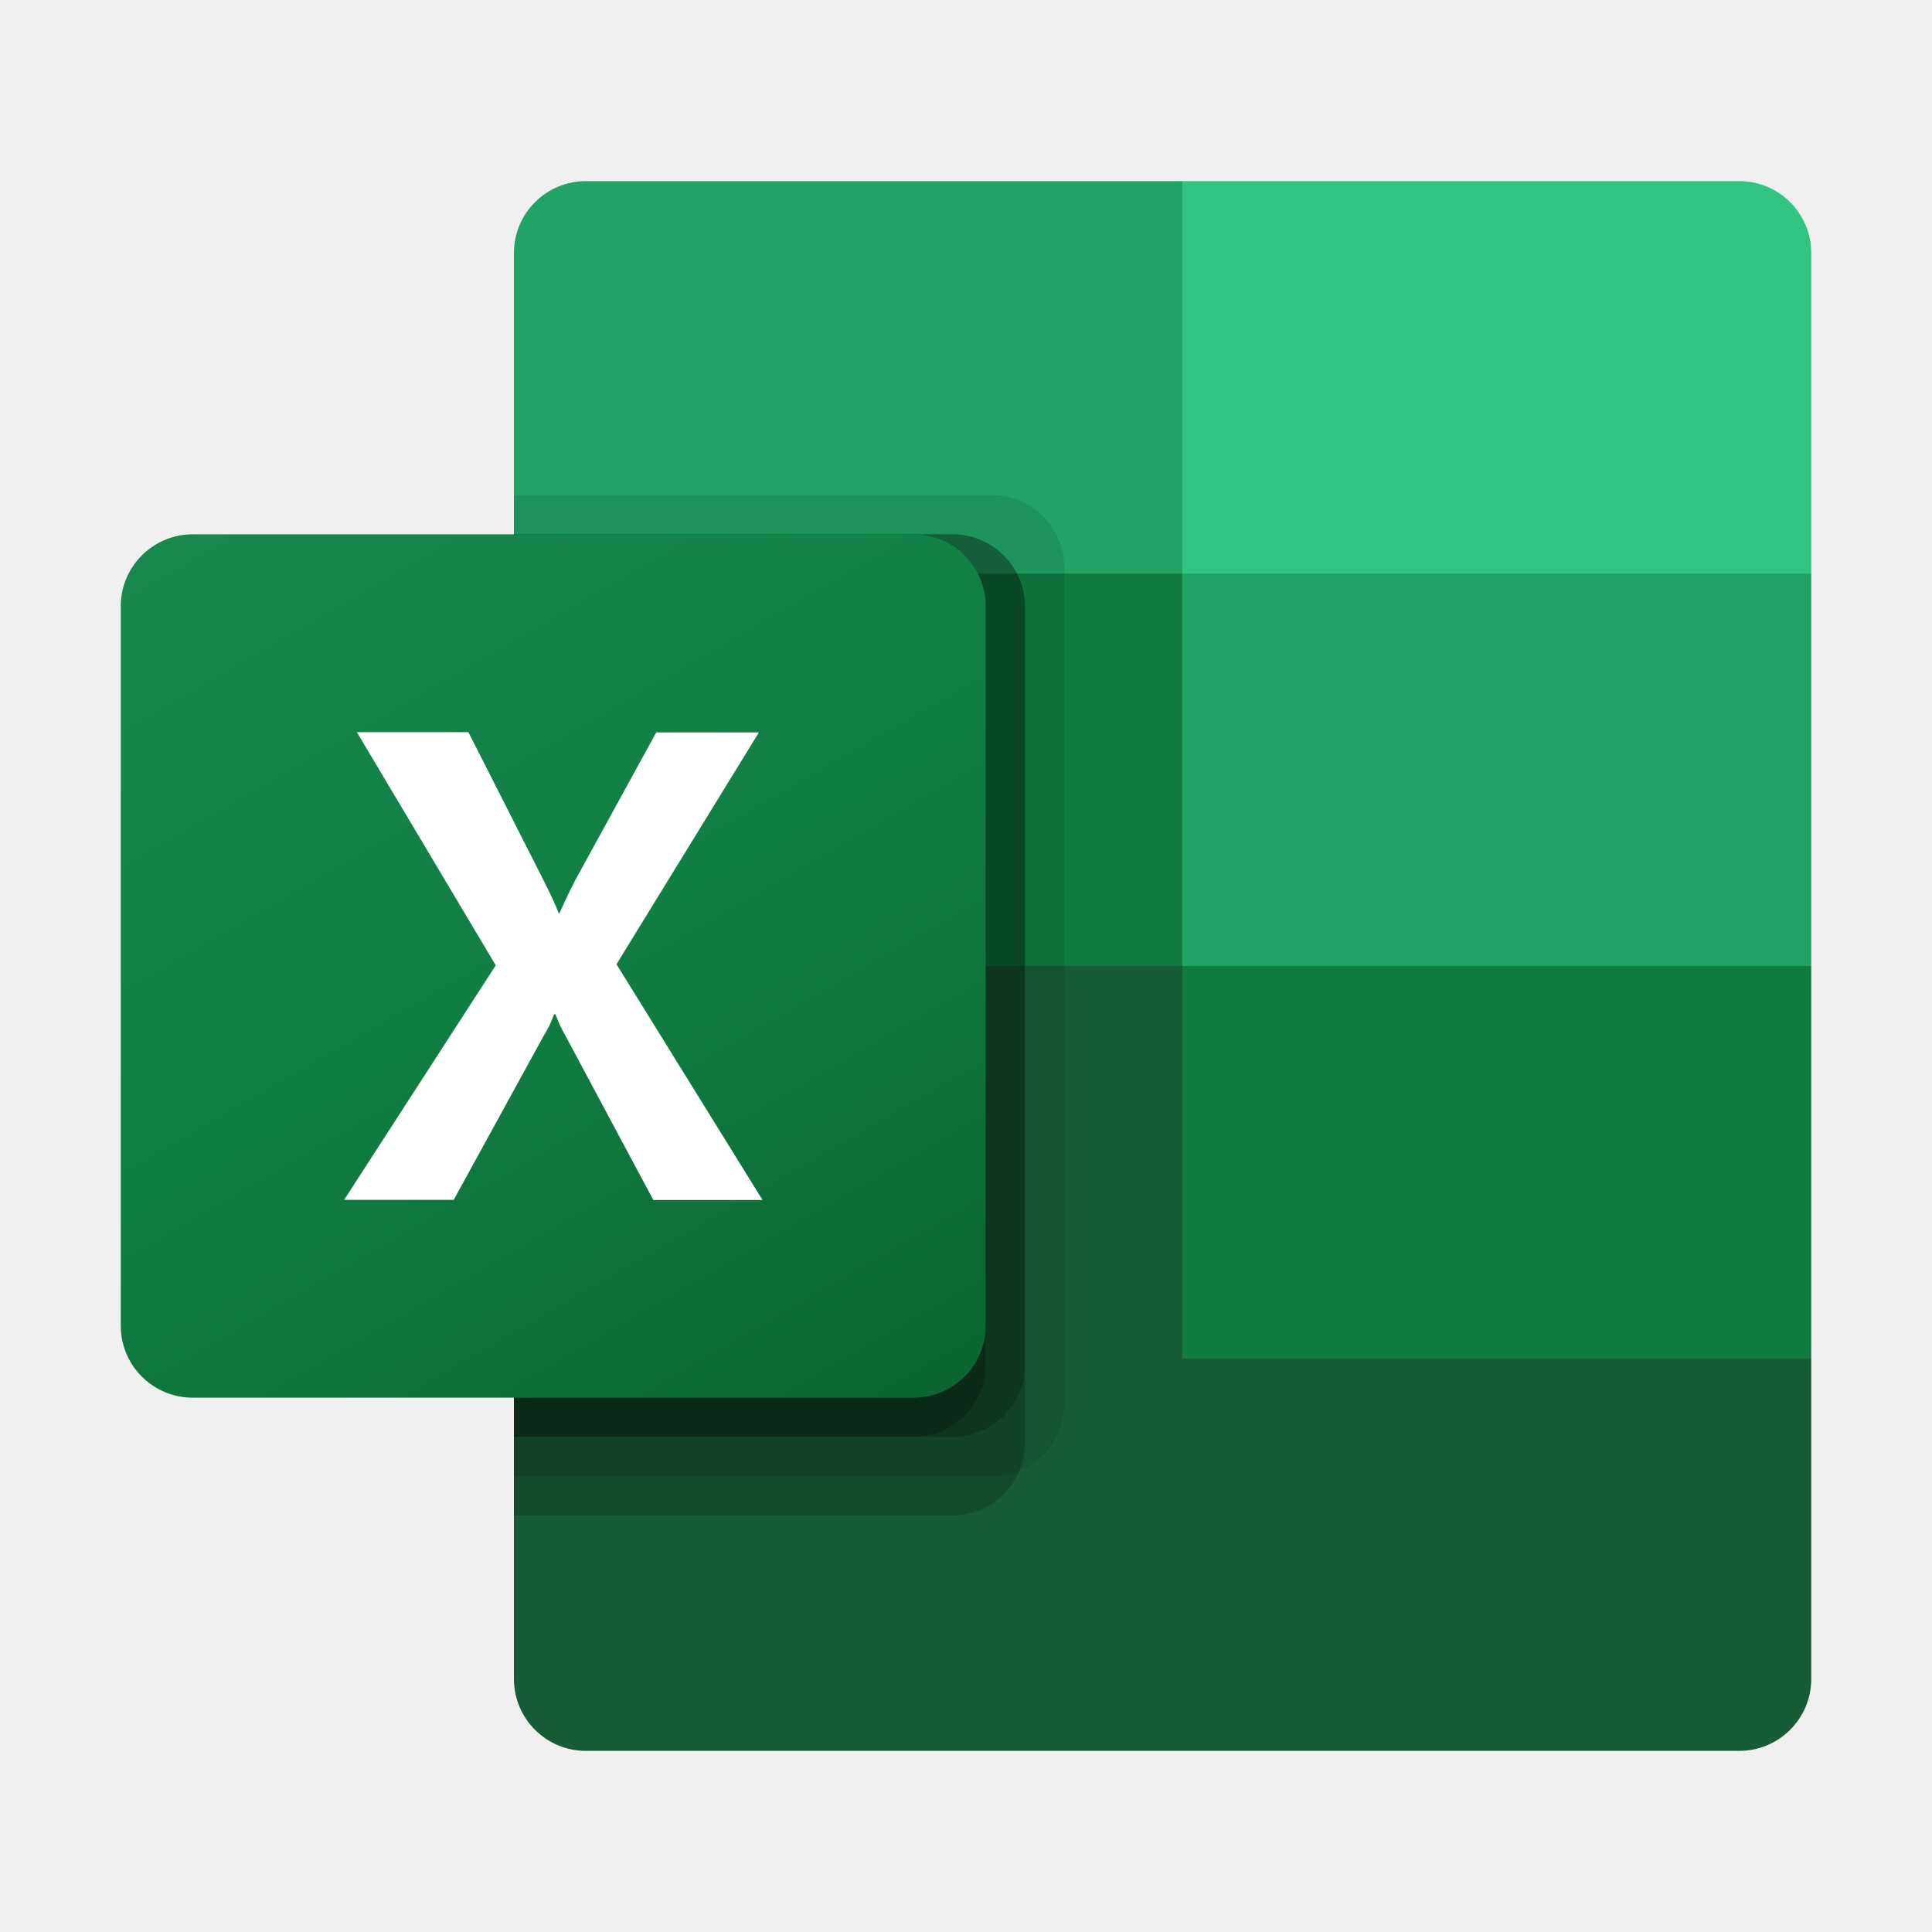
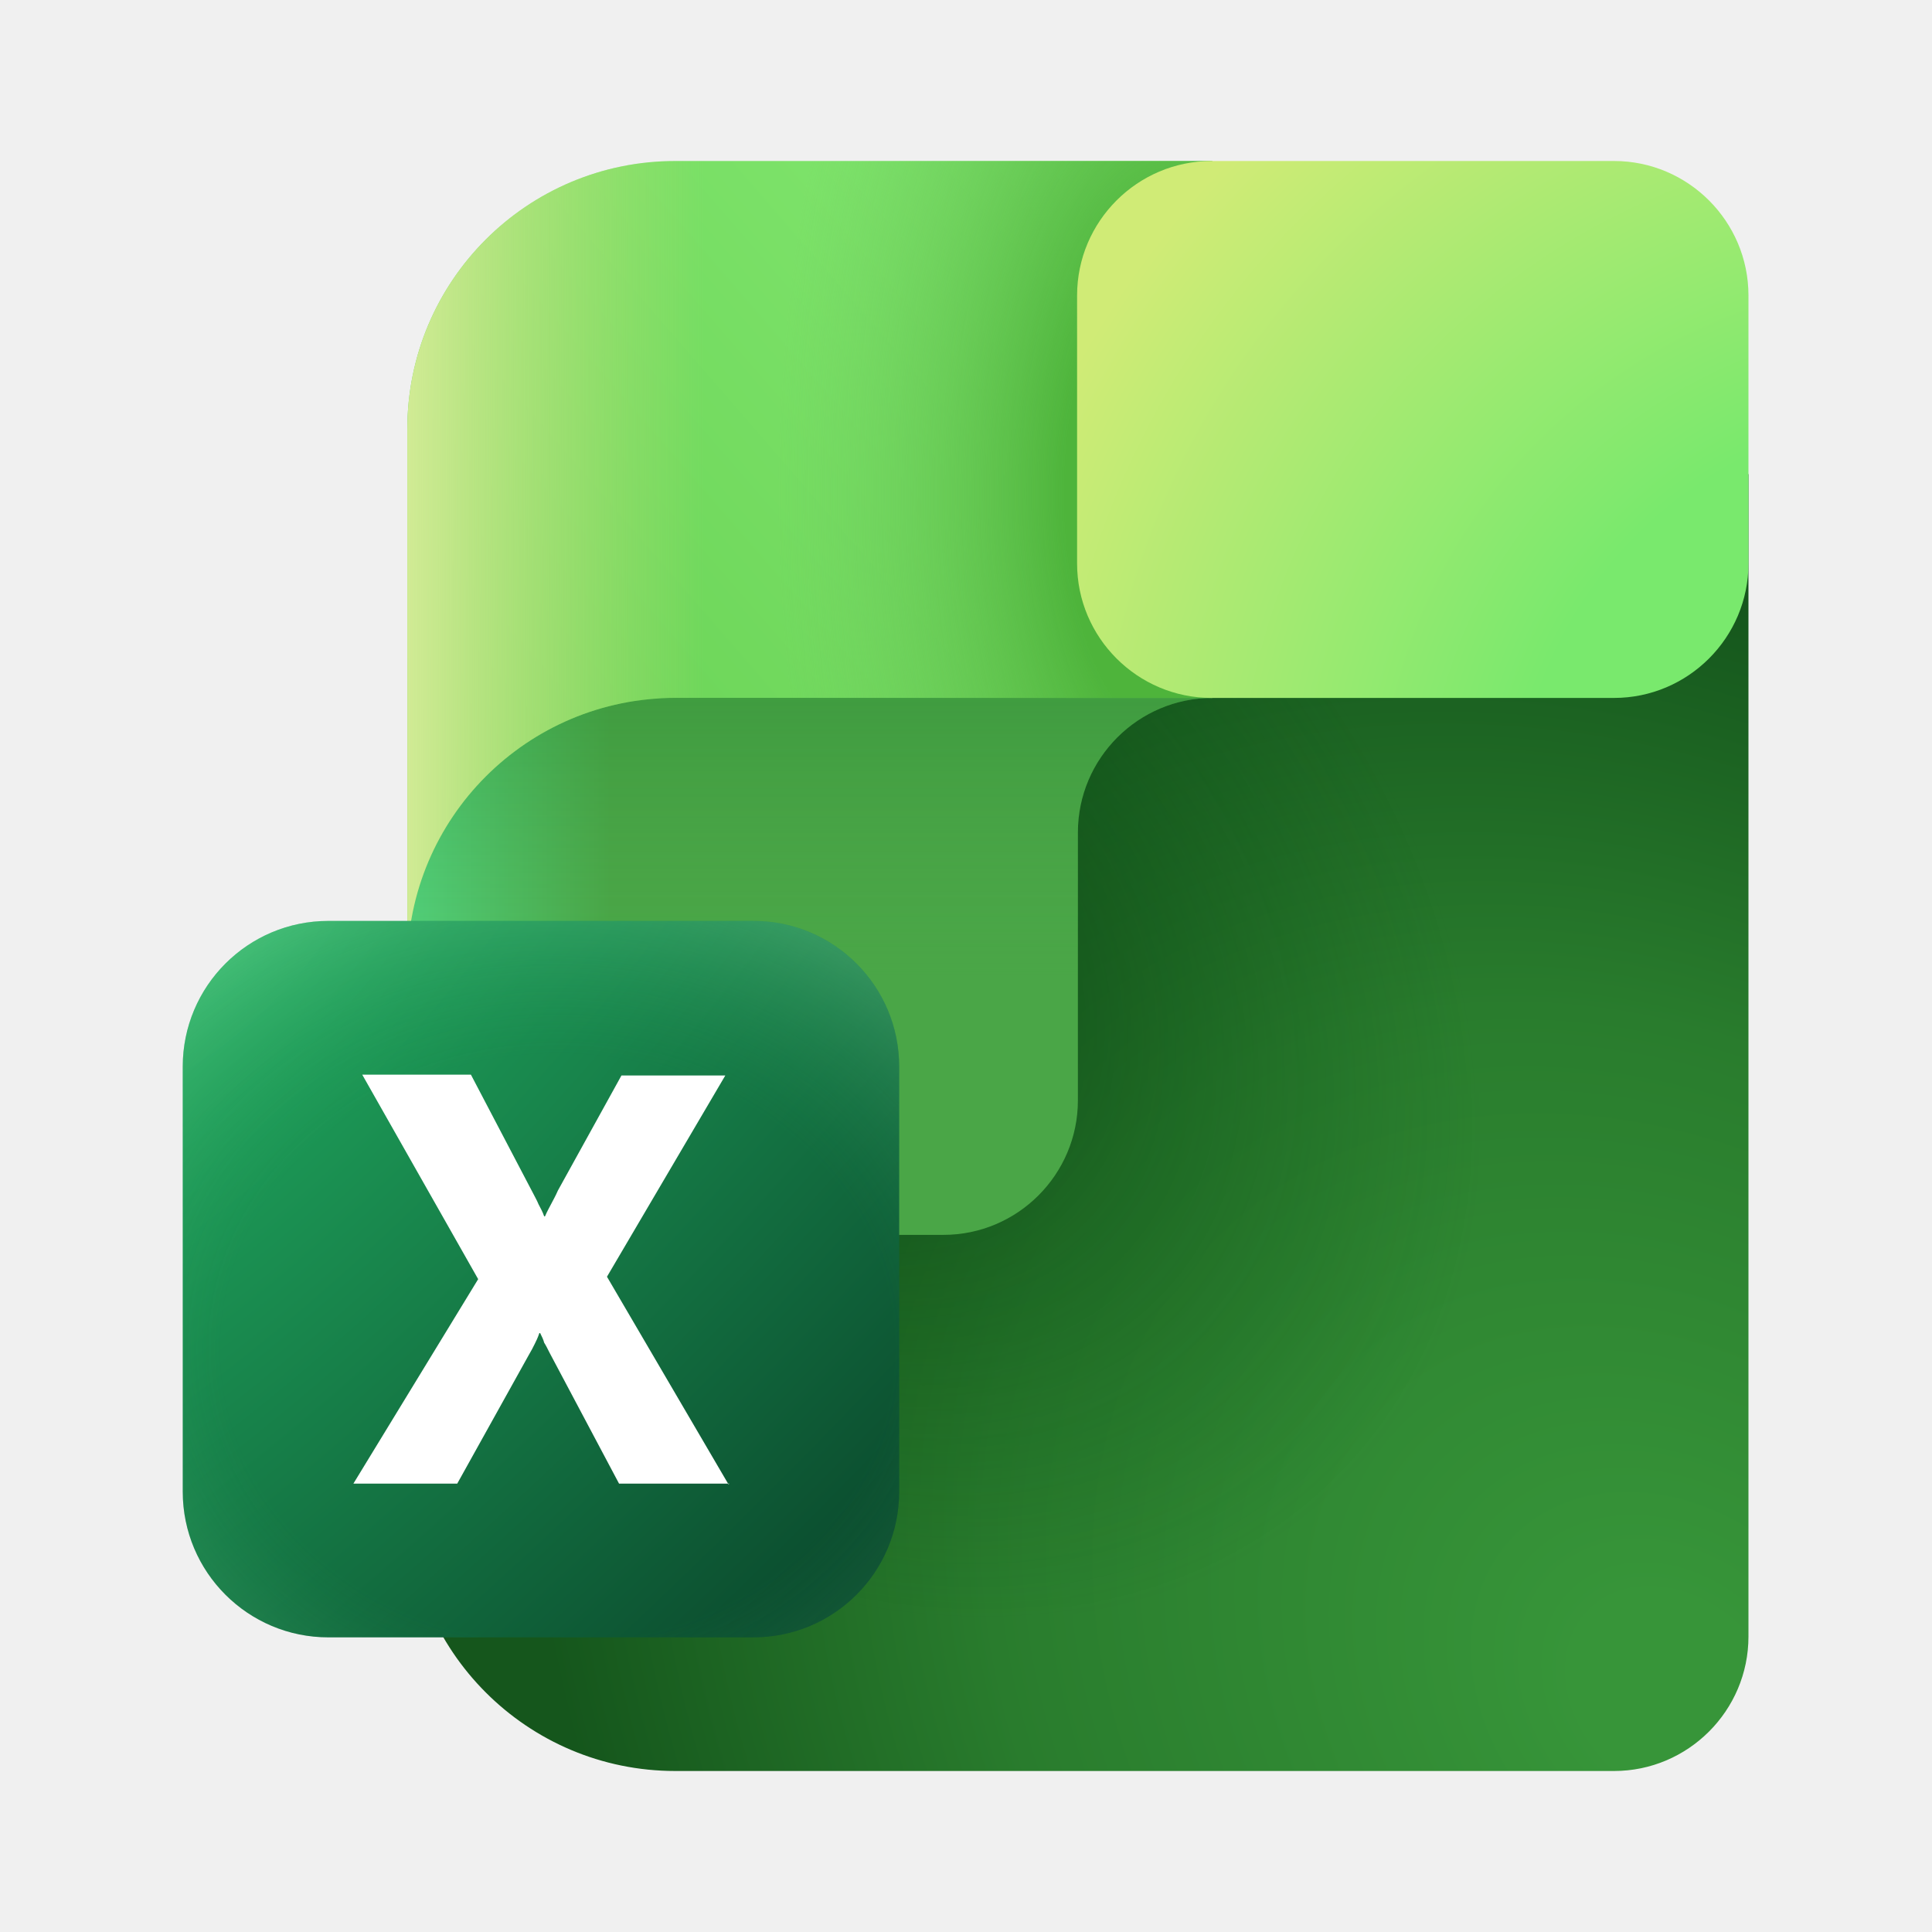
- <svg xmlns="http://www.w3.org/2000/svg" width="800px" height="800px" viewBox="0 0 32 32">
+ <svg xmlns="http://www.w3.org/2000/svg" id="Calque_4" data-name="Calque 4" viewBox="0 0 24 24">
  <defs>
-     <linearGradient id="a" x1="4.494" y1="-2092.086" x2="13.832" y2="-2075.914" gradientTransform="translate(0 2100)" gradientUnits="userSpaceOnUse">
-       <stop offset="0" stop-color="#18884f" />
-       <stop offset="0.5" stop-color="#117e43" />
-       <stop offset="1" stop-color="#0b6631" />
+     <style>
+       .cls-1 {
+         fill: url(#Dégradé_sans_nom_29);
+       }
+ 
+       .cls-2 {
+         fill: #fff;
+       }
+ 
+       .cls-3 {
+         fill: url(#Dégradé_sans_nom_28);
+       }
+ 
+       .cls-4 {
+         fill: url(#Dégradé_sans_nom_9);
+       }
+ 
+       .cls-5 {
+         fill: url(#Dégradé_sans_nom_4);
+       }
+ 
+       .cls-6 {
+         fill: url(#Dégradé_sans_nom_31);
+       }
+ 
+       .cls-7 {
+         fill: url(#Dégradé_sans_nom_5);
+       }
+ 
+       .cls-8 {
+         fill: url(#Dégradé_sans_nom_27);
+       }
+ 
+       .cls-9 {
+         fill: url(#Dégradé_sans_nom_10);
+       }
+ 
+       .cls-10 {
+         fill: url(#Dégradé_sans_nom_30);
+       }
+ 
+       .cls-11 {
+         fill: url(#Dégradé_sans_nom_8);
+       }
+     </style>
+     <radialGradient id="Dégradé_sans_nom_31" data-name="Dégradé sans nom 31" cx="-2703.97" cy="-154.36" fx="-2703.97" fy="-154.36" r=".56" gradientTransform="translate(-73002.119 -83968.714) rotate(-133.54) scale(41.12 31.9)" gradientUnits="userSpaceOnUse">
+       <stop offset=".06" stop-color="#379539" />
+       <stop offset=".42" stop-color="#297c2d" />
+       <stop offset=".7" stop-color="#15561c" />
+     </radialGradient>
+     <radialGradient id="Dégradé_sans_nom_30" data-name="Dégradé sans nom 30" cx="-2800.68" cy="-110.18" fx="-2800.68" fy="-110.18" r=".56" gradientTransform="translate(-32544.177 -33445.079) rotate(-135.96) scale(16.66 12.89) skewX(.01)" gradientUnits="userSpaceOnUse">
+       <stop offset="0" stop-color="#073b10" stop-opacity=".7" />
+       <stop offset=".99" stop-color="#084a13" stop-opacity="0" />
+     </radialGradient>
+     <linearGradient id="Dégradé_sans_nom_29" data-name="Dégradé sans nom 29" x1="5.06" y1="951.67" x2="12.71" y2="951.67" gradientTransform="translate(0 -938)" gradientUnits="userSpaceOnUse">
+       <stop offset="0" stop-color="#52d17c" />
+       <stop offset=".33" stop-color="#4aa647" />
    </linearGradient>
+     <linearGradient id="Dégradé_sans_nom_4" data-name="Dégradé sans nom 4" x1="10.06" y1="946.67" x2="10.06" y2="953.61" gradientTransform="translate(0 -938)" gradientUnits="userSpaceOnUse">
+       <stop offset="0" stop-color="#29852f" stop-opacity=".3" />
+       <stop offset=".5" stop-color="#4aa647" stop-opacity="0" />
+     </linearGradient>
+     <linearGradient id="Dégradé_sans_nom_5" data-name="Dégradé sans nom 5" x1="5.5" y1="948.19" x2="14.74" y2="940.18" gradientTransform="translate(0 -938)" gradientUnits="userSpaceOnUse">
+       <stop offset="0" stop-color="#66d052" />
+       <stop offset="1" stop-color="#85e972" />
+     </linearGradient>
+     <radialGradient id="Dégradé_sans_nom_28" data-name="Dégradé sans nom 28" cx="-2931.68" cy="-248.86" fx="-2931.68" fy="-248.86" r=".56" gradientTransform="translate(-26428.941 -4744.6) rotate(-180) scale(9.02 19.09)" gradientUnits="userSpaceOnUse">
+       <stop offset=".29" stop-color="#4eb43b" />
+       <stop offset="1" stop-color="#72cc61" stop-opacity="0" />
+     </radialGradient>
+     <linearGradient id="Dégradé_sans_nom_27" data-name="Dégradé sans nom 27" x1="9.56" y1="945" x2="5.06" y2="945" gradientTransform="translate(0 -938)" gradientUnits="userSpaceOnUse">
+       <stop offset=".18" stop-color="#c0e075" stop-opacity="0" />
+       <stop offset="1" stop-color="#d1eb95" />
+     </linearGradient>
+     <radialGradient id="Dégradé_sans_nom_8" data-name="Dégradé sans nom 8" cx="-2766.41" cy="-225.97" fx="-2766.41" fy="-225.97" r=".56" gradientTransform="translate(-49833.199 -34029.083) rotate(-141.02) scale(21.75 -21.69)" gradientUnits="userSpaceOnUse">
+       <stop offset=".44" stop-color="#79e96d" />
+       <stop offset="1" stop-color="#d0eb76" />
+     </radialGradient>
+     <radialGradient id="Dégradé_sans_nom_9" data-name="Dégradé sans nom 9" cx="-2523.35" cy="-206.66" fx="-2523.35" fy="-206.66" r=".56" gradientTransform="translate(30944.13 49792.123) rotate(45.01) scale(22.62 64.41) skewX(.04)" gradientUnits="userSpaceOnUse">
+       <stop offset="0" stop-color="#20a85e" />
+       <stop offset=".94" stop-color="#09442a" />
+     </radialGradient>
+     <radialGradient id="Dégradé_sans_nom_10" data-name="Dégradé sans nom 10" cx="-2541.2" cy="-394.09" fx="-2541.2" fy="-394.09" r=".56" gradientTransform="translate(-5076.95 28478.199) rotate(90) scale(11.2 12.9)" gradientUnits="userSpaceOnUse">
+       <stop offset=".58" stop-color="#33a662" stop-opacity="0" />
+       <stop offset=".97" stop-color="#98f0b0" stop-opacity=".3" />
+     </radialGradient>
  </defs>
-   <path d="M19.581,15.35,8.512,13.4V27.809A1.192,1.192,0,0,0,9.705,29h19.1A1.192,1.192,0,0,0,30,27.809h0V22.5Z" fill="#185c37" />
-   <path d="M19.581,3H9.705A1.192,1.192,0,0,0,8.512,4.191h0V9.5L19.581,16l5.861,1.95L30,16V9.5Z" fill="#21a366" />
-   <path d="M8.512,9.5H19.581V16H8.512Z" fill="#107c41" />
-   <path d="M16.434,8.2H8.512V24.45h7.922a1.2,1.2,0,0,0,1.194-1.191V9.391A1.2,1.2,0,0,0,16.434,8.2Z" style="opacity:0.1;isolation:isolate" />
-   <path d="M15.783,8.85H8.512V25.1h7.271a1.2,1.2,0,0,0,1.194-1.191V10.041A1.2,1.2,0,0,0,15.783,8.85Z" style="opacity:0.2;isolation:isolate" />
-   <path d="M15.783,8.85H8.512V23.8h7.271a1.2,1.2,0,0,0,1.194-1.191V10.041A1.2,1.2,0,0,0,15.783,8.85Z" style="opacity:0.2;isolation:isolate" />
-   <path d="M15.132,8.85H8.512V23.8h6.62a1.2,1.2,0,0,0,1.194-1.191V10.041A1.2,1.2,0,0,0,15.132,8.85Z" style="opacity:0.2;isolation:isolate" />
-   <path d="M3.194,8.85H15.132a1.193,1.193,0,0,1,1.194,1.191V21.959a1.193,1.193,0,0,1-1.194,1.191H3.194A1.192,1.192,0,0,1,2,21.959V10.041A1.192,1.192,0,0,1,3.194,8.85Z" fill="url(#a)" />
-   <path d="M5.7,19.873l2.511-3.884-2.3-3.862H7.758L9.013,14.6c.116.234.2.408.238.524h.017c.082-.188.169-.369.26-.546l1.342-2.447h1.7l-2.359,3.84,2.419,3.905H10.821l-1.45-2.711A2.355,2.355,0,0,1,9.2,16.8H9.176a1.688,1.688,0,0,1-.168.351L7.515,19.873Z" fill="#fff" />
-   <path d="M28.806,3H19.581V9.5H30V4.191A1.192,1.192,0,0,0,28.806,3Z" fill="#33c481" />
-   <path d="M19.581,16H30v6.5H19.581Z" fill="#107c41" />
+   <g id="surface1">
+     <path class="cls-6" d="M5.06,8.39c0-1.38,1.12-2.5,2.5-2.5h14.16v14.44c0,.92-.75,1.67-1.67,1.67h-11.66c-1.84,0-3.33-1.49-3.33-3.33v-10.28Z" />
+     <path class="cls-10" d="M5.06,8.39c0-1.38,1.12-2.5,2.5-2.5h14.16v14.44c0,.92-.75,1.67-1.67,1.67h-11.66c-1.84,0-3.33-1.49-3.33-3.33v-10.28Z" />
+     <path class="cls-1" d="M5.06,11.17c0-1.38,1.12-2.5,2.5-2.5h7.5c-.92,0-1.67.75-1.67,1.67v3.33c0,.92-.75,1.67-1.67,1.67h-3.33c-1.84,0-3.33,1.49-3.33,3.33v-7.5h0Z" />
+     <path class="cls-5" d="M5.06,11.17c0-1.38,1.12-2.5,2.5-2.5h7.5c-.92,0-1.67.75-1.67,1.67v3.33c0,.92-.75,1.67-1.67,1.67h-3.33c-1.84,0-3.33,1.49-3.33,3.33v-7.5h0Z" />
+     <path class="cls-7" d="M5.06,5.33c0-1.84,1.49-3.33,3.33-3.33h6.67v6.67h-6.67c-1.84,0-3.33,1.49-3.33,3.33v-6.67Z" />
+     <path class="cls-3" d="M5.06,5.33c0-1.84,1.49-3.33,3.33-3.33h6.67v6.67h-6.67c-1.84,0-3.33,1.49-3.33,3.33v-6.67Z" />
+     <path class="cls-8" d="M5.06,5.33c0-1.84,1.49-3.33,3.33-3.33h6.67v6.67h-6.67c-1.84,0-3.33,1.49-3.33,3.33v-6.67Z" />
+     <path class="cls-11" d="M15.05,2h5c.92,0,1.67.75,1.67,1.67v3.33c0,.92-.75,1.67-1.67,1.67h-5c-.92,0-1.67-.75-1.67-1.67v-3.33c0-.92.75-1.67,1.67-1.67Z" />
+     <path class="cls-4" d="M4.08,11.44h5.28c1,0,1.81.81,1.81,1.81v5.28c0,1-.81,1.81-1.81,1.81h-5.28c-1,0-1.81-.81-1.81-1.81v-5.28c0-1,.81-1.81,1.81-1.81Z" />
+     <path class="cls-9" d="M4.08,11.44h5.28c1,0,1.81.81,1.81,1.81v5.28c0,1-.81,1.81-1.81,1.81h-5.28c-1,0-1.81-.81-1.81-1.81v-5.28c0-1,.81-1.81,1.81-1.81Z" />
+     <path class="cls-2" d="M9.06,18.43h-1.37l-.86-1.62c-.03-.06-.05-.1-.07-.13-.01-.04-.03-.08-.05-.12h-.01c-.02.06-.04.1-.06.14-.02.04-.04.08-.07.13l-.89,1.6h-1.29l1.55-2.54-1.44-2.54h1.35l.76,1.45c.03.06.06.11.08.16.02.04.05.09.07.15h.01c.03-.07.06-.12.08-.16.02-.04.05-.09.08-.16l.79-1.43h1.29l-1.47,2.5,1.51,2.58h0Z" />
+   </g>
</svg>
